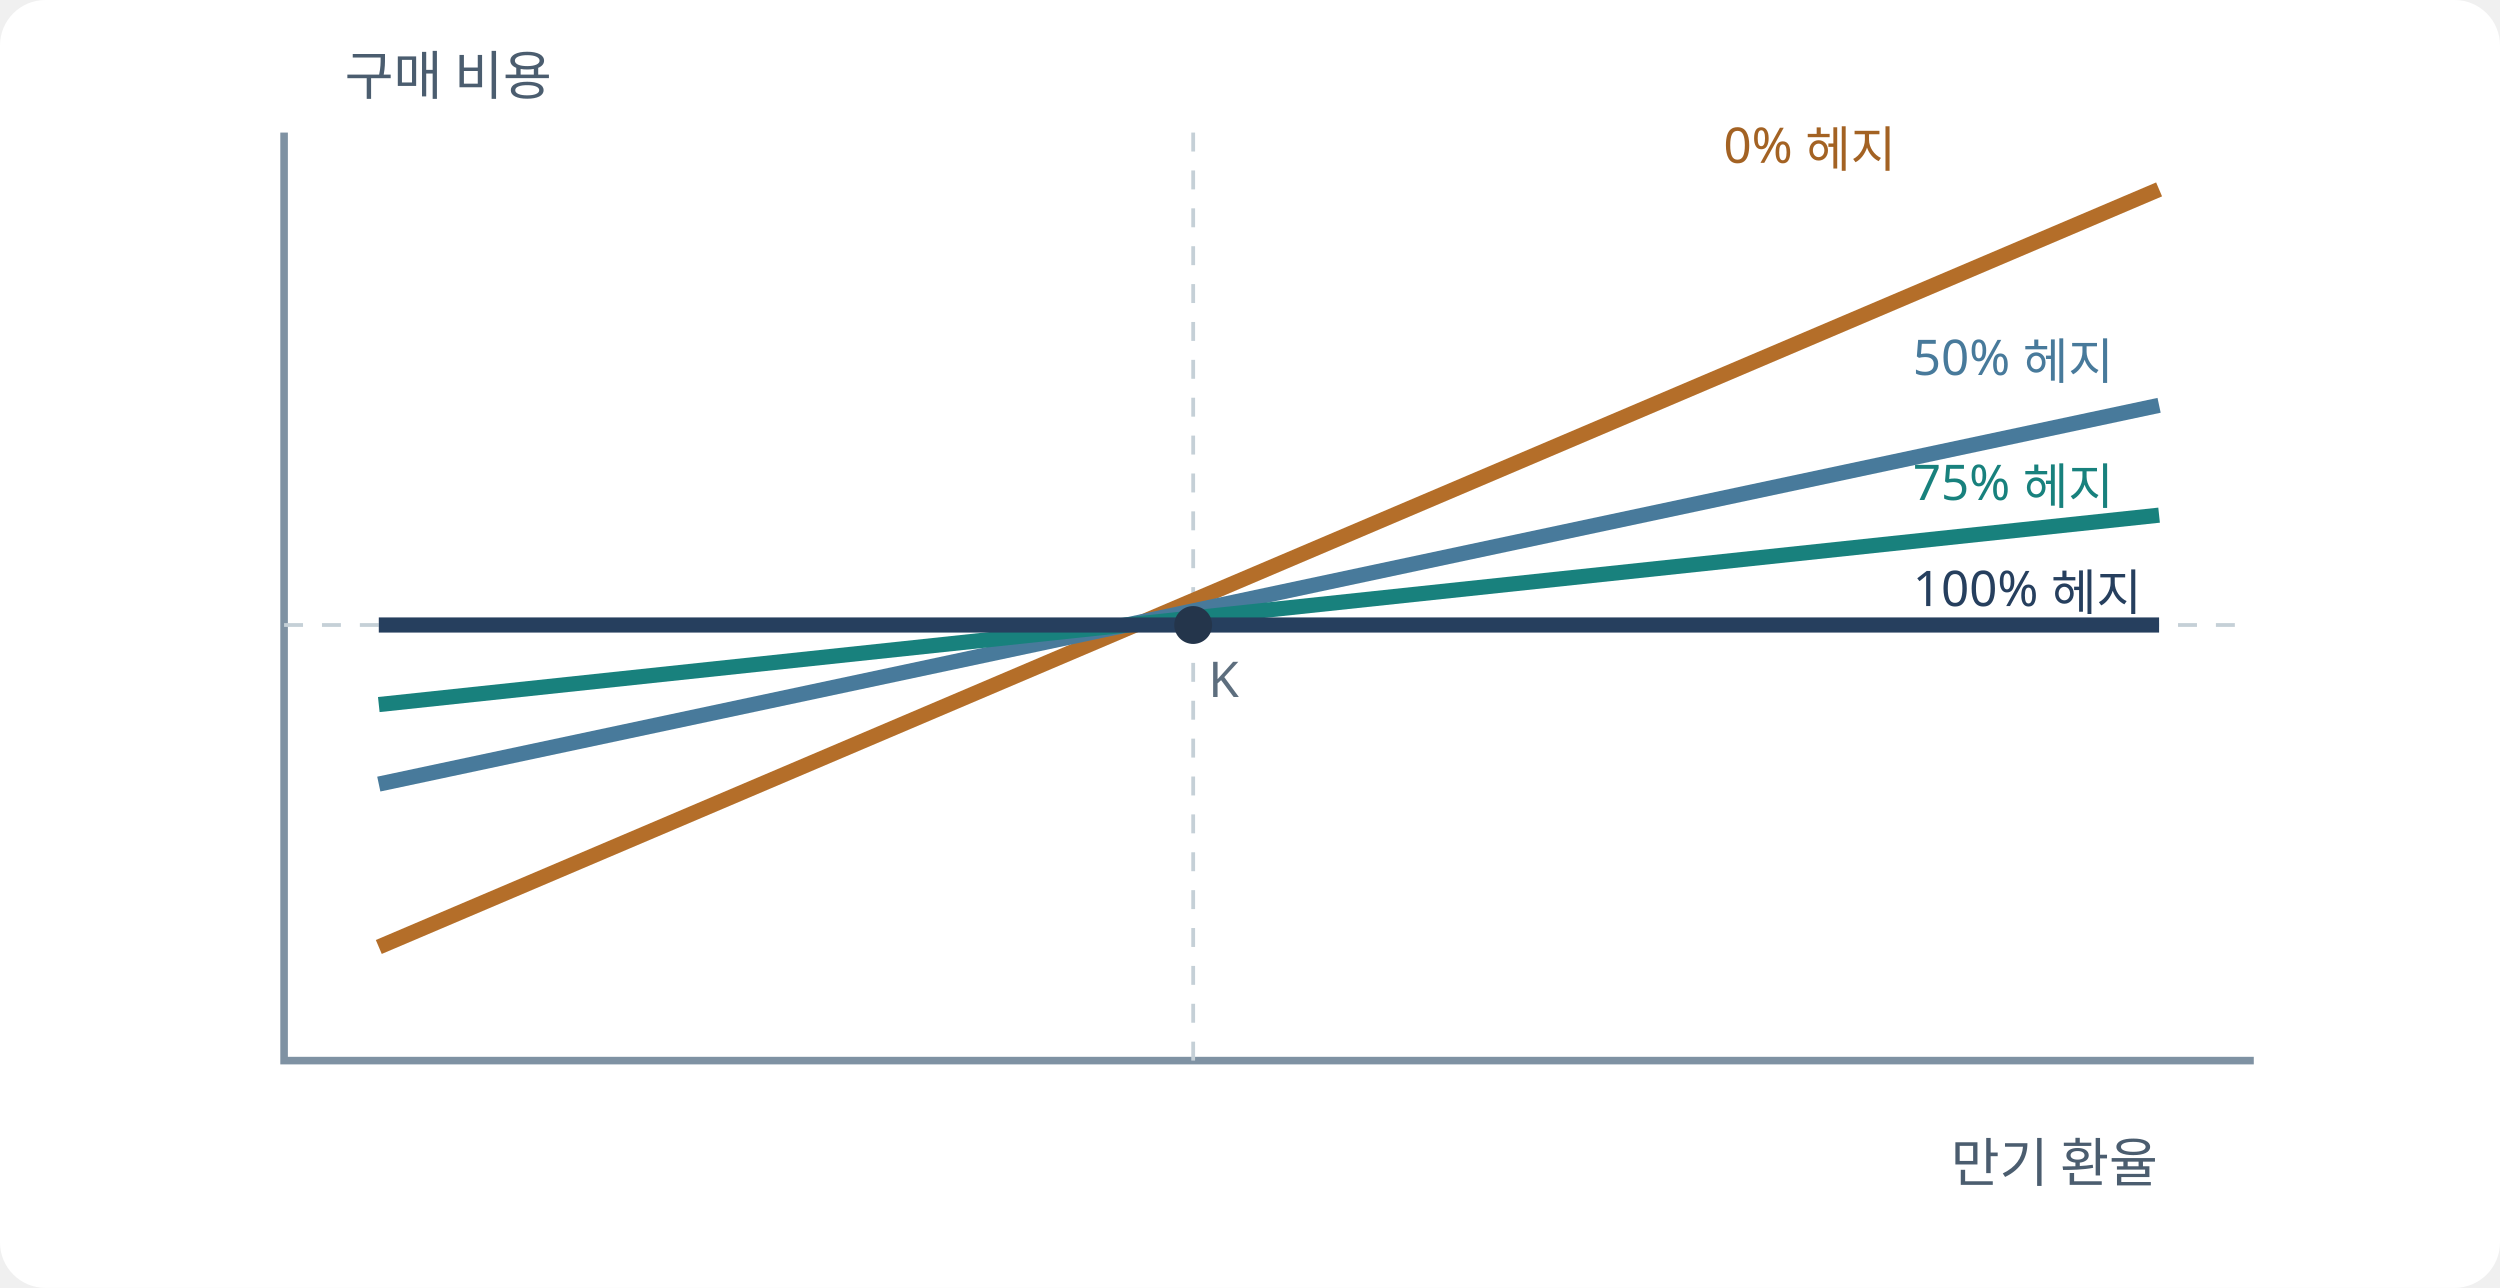
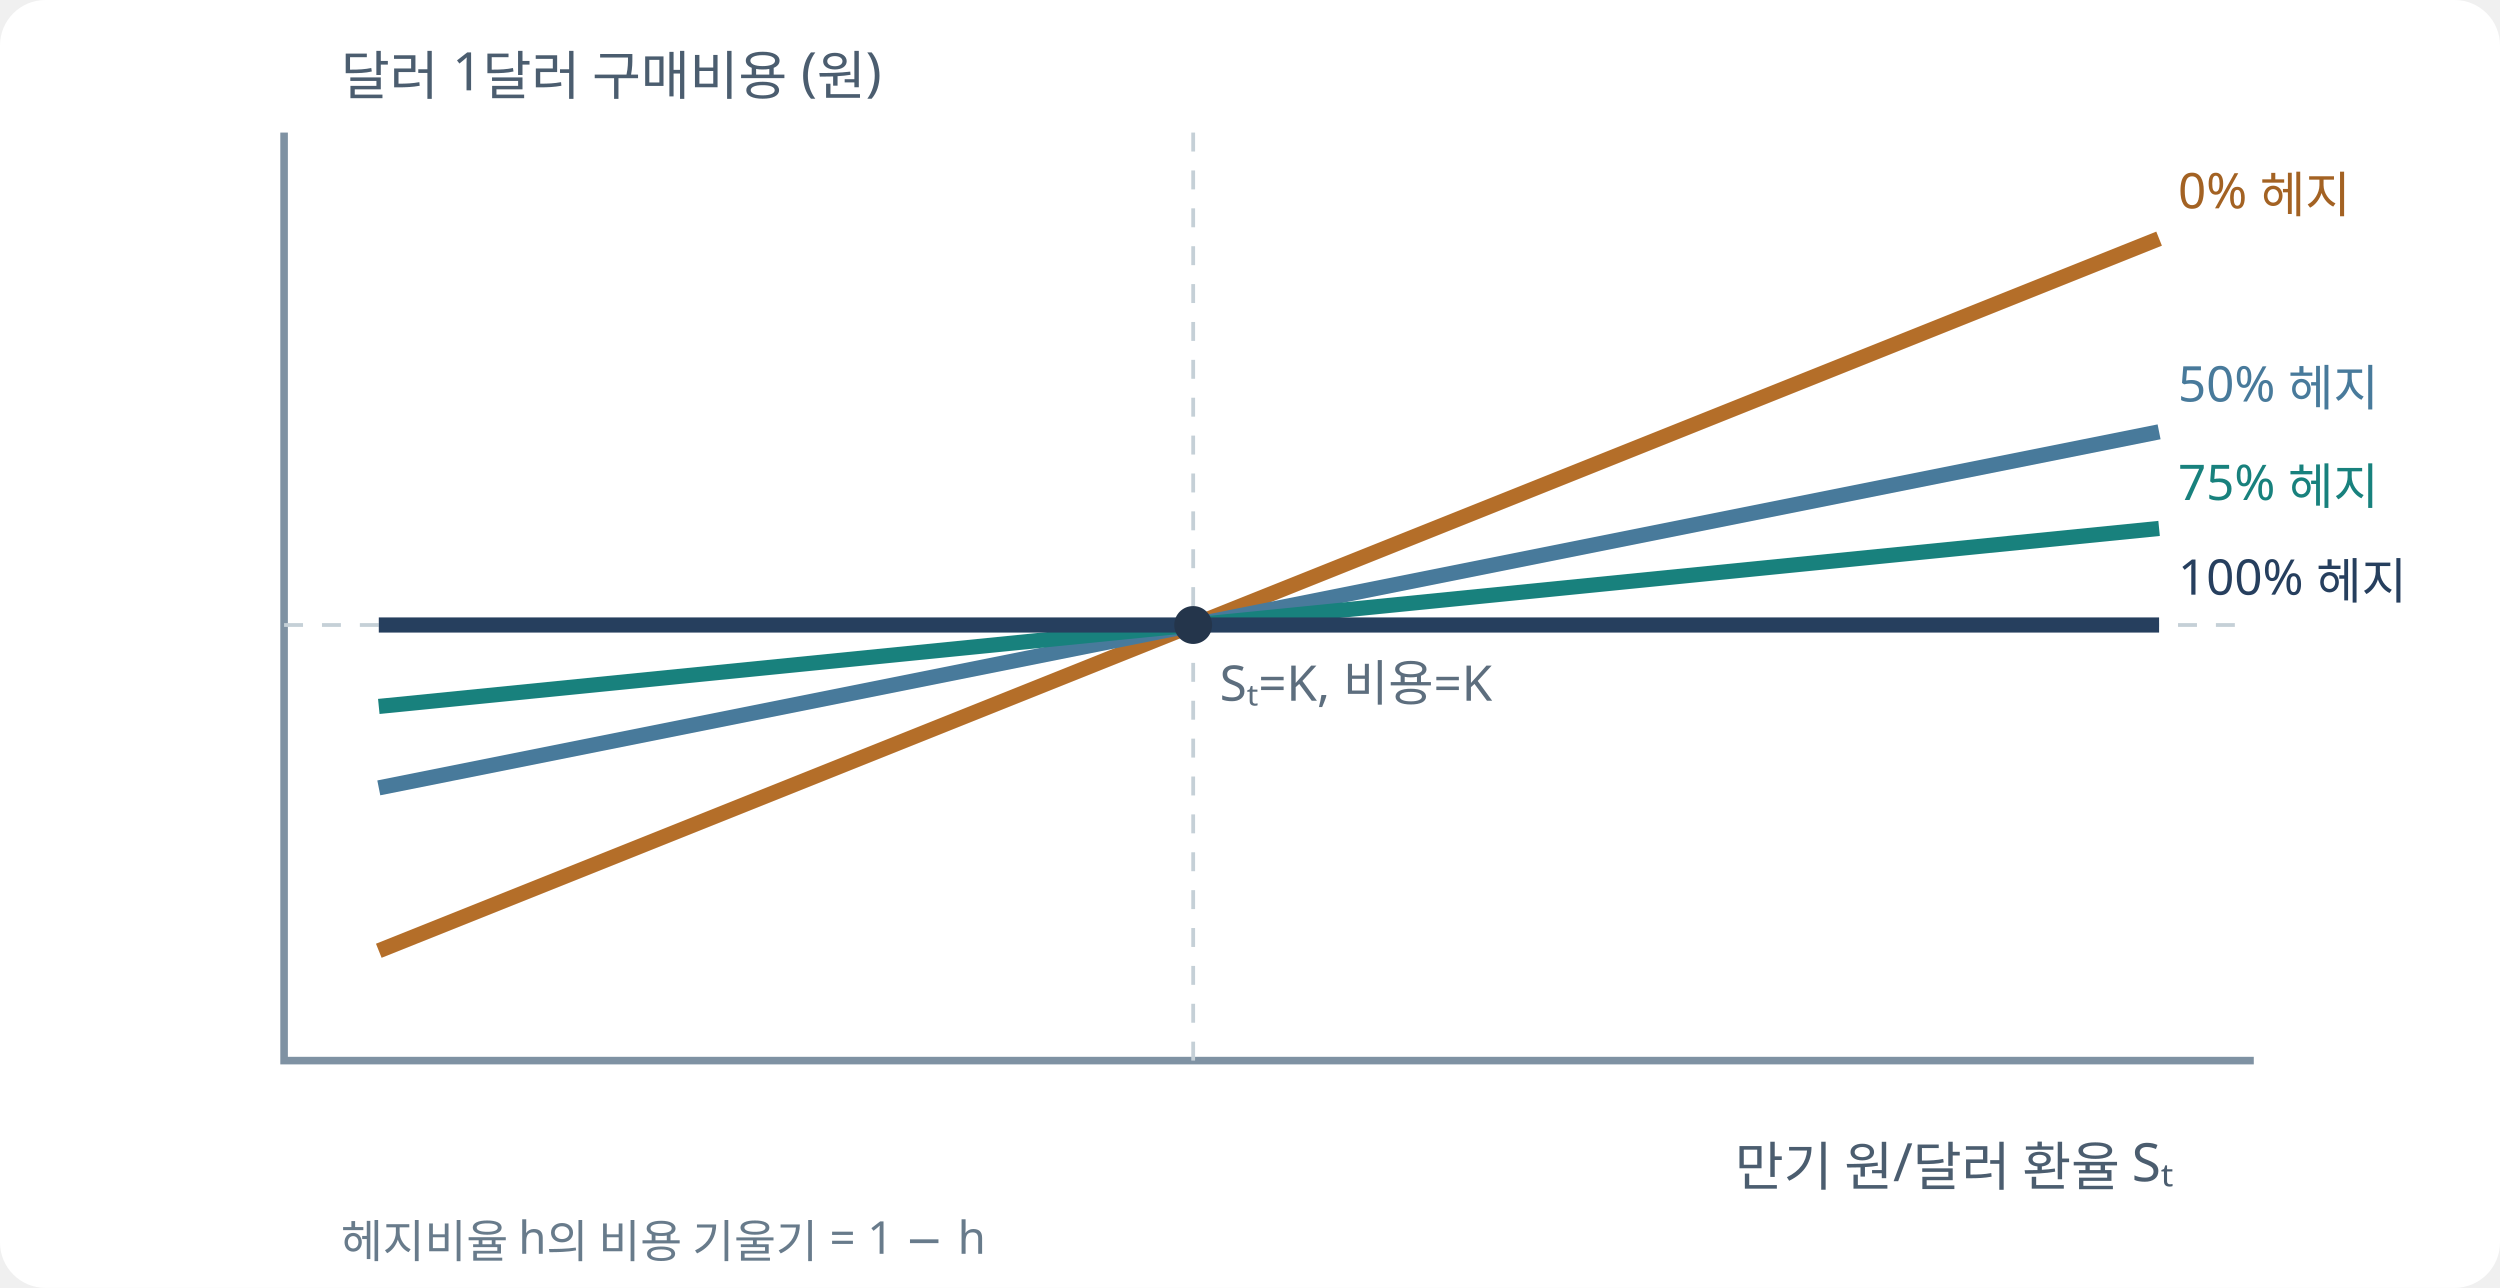
<svg xmlns="http://www.w3.org/2000/svg" viewBox="0 0 660 340" role="img" aria-labelledby="t d">
  <rect width="660" height="340" rx="12" fill="#ffffff" />
  <path d="M75 35V280H595" fill="none" stroke="#7f92a3" stroke-width="2" />
  <path d="M75 165H595" fill="none" stroke="#c5d0d7" stroke-width="1" stroke-dasharray="5 5" />
  <path d="M315 35V280" fill="none" stroke="#c5d0d7" stroke-width="1" stroke-dasharray="5 5" />
-   <path d="M100 250L570 50" stroke="#b46e29" stroke-width="4" fill="none" />
-   <path d="M100 207L570 107" stroke="#487a9b" stroke-width="4" fill="none" />
-   <path d="M100 186L570 136" stroke="#18817d" stroke-width="4" fill="none" />
+   <path d="M100 251L570 63" stroke="#b46e29" stroke-width="4" fill="none" />
+   <path d="M100 208L570 114" stroke="#487a9b" stroke-width="4" fill="none" />
+   <path d="M100 186.5L570 139.5" stroke="#18817d" stroke-width="4" fill="none" />
  <path d="M100 165H570" stroke="#263f5e" stroke-width="4" fill="none" />
  <circle cx="315" cy="165" r="5" fill="#24354b" />
-   <text x="319" y="184" font-family="sans-serif" font-size="13" fill="#5d6e7e">K</text>
-   <text x="91" y="25" font-family="sans-serif" font-size="14" fill="#4b5d6f">구매 비용</text>
-   <text x="515" y="312" font-family="sans-serif" font-size="14" fill="#4b5d6f">만기 환율</text>
-   <text x="455" y="43" font-family="sans-serif" font-size="13" fill="#a36223">0% 헤지</text>
-   <text x="505" y="99" font-family="sans-serif" font-size="13" fill="#487a9b">50% 헤지</text>
-   <text x="505" y="132" font-family="sans-serif" font-size="13" fill="#18817d">75% 헤지</text>
-   <text x="505" y="160" font-family="sans-serif" font-size="13" fill="#263f5e">100% 헤지</text>
+   <text x="322" y="185" font-family="sans-serif" font-size="13" fill="#5d6e7e">Sₜ=K, 비용=K</text>
+   <text x="90" y="25" font-family="sans-serif" font-size="14" fill="#4b5d6f">달러 1달러 구매비용 (원)</text>
+   <text x="458" y="313" font-family="sans-serif" font-size="14" fill="#4b5d6f">만기 원/달러 환율 Sₜ</text>
+   <text x="575" y="55" font-family="sans-serif" font-size="13" fill="#a36223">0% 헤지</text>
+   <text x="575" y="106" font-family="sans-serif" font-size="13" fill="#487a9b">50% 헤지</text>
+   <text x="575" y="132" font-family="sans-serif" font-size="13" fill="#18817d">75% 헤지</text>
+   <text x="575" y="157" font-family="sans-serif" font-size="13" fill="#263f5e">100% 헤지</text>
+   <text x="90" y="332" font-family="sans-serif" font-size="12" fill="#687b8b">헤지비율 h의 비용 기울기 = 1 − h</text>
</svg>
